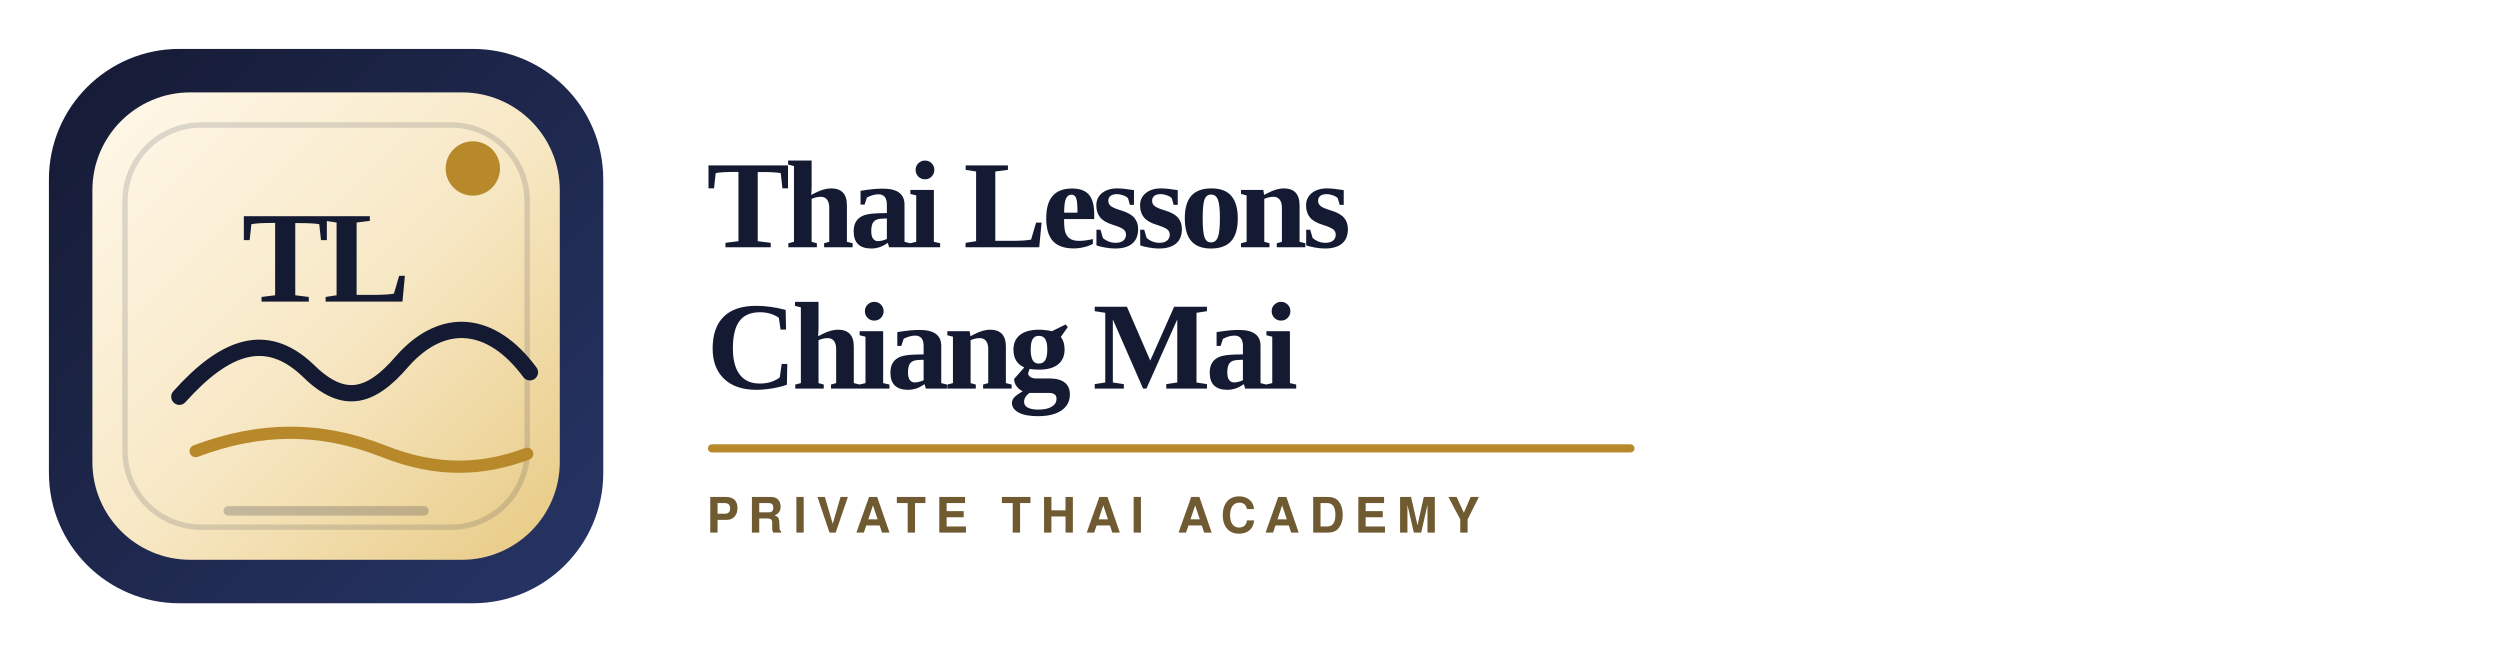
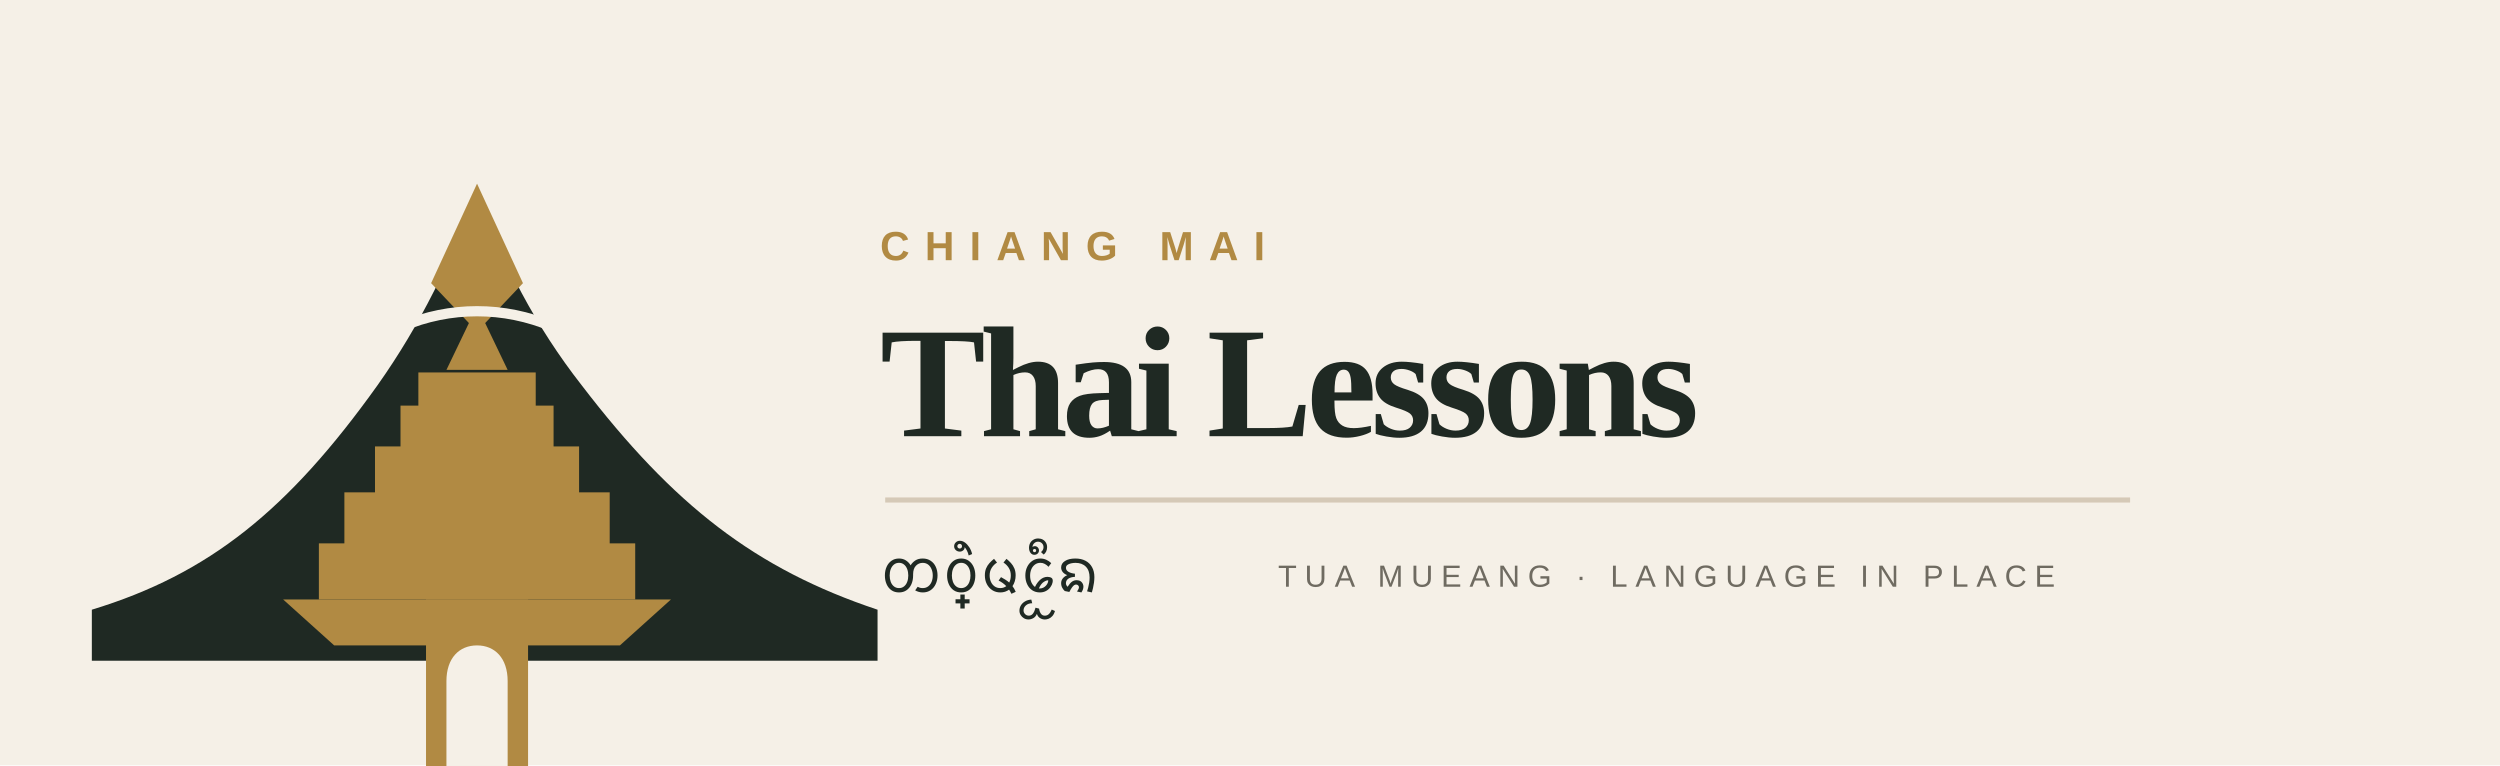
- <svg xmlns="http://www.w3.org/2000/svg" viewBox="0 0 920 240" role="img" aria-labelledby="title desc">
-   <defs>
-     <linearGradient id="ivory" x1="0" y1="0" x2="1" y2="1">
-       <stop offset="0" stop-color="#FFF8EA" />
-       <stop offset="0.52" stop-color="#F7E8C5" />
-       <stop offset="1" stop-color="#E7C982" />
-     </linearGradient>
-     <linearGradient id="midnight" x1="0" y1="0" x2="1" y2="1">
-       <stop offset="0" stop-color="#151A33" />
-       <stop offset="1" stop-color="#273566" />
-     </linearGradient>
-   </defs>
-   <rect x="18" y="18" width="204" height="204" rx="48" fill="url(#midnight)" />
-   <rect x="34" y="34" width="172" height="172" rx="36" fill="url(#ivory)" />
-   <rect x="46" y="46" width="148" height="148" rx="28" fill="none" stroke="#151A33" stroke-opacity="0.14" stroke-width="2" />
-   <circle cx="174" cy="62" r="10" fill="#B8892B" />
-   <path d="M66 146 C83 127 98 122 113 136 C126 149 136 147 148 133 C163 116 181 118 195 137" fill="none" stroke="#151A33" stroke-width="6" stroke-linecap="round" stroke-linejoin="round" />
-   <path d="M72 166 C96 157 118 157 141 166 C161 174 178 173 194 167" fill="none" stroke="#B8892B" stroke-width="4.5" stroke-linecap="round" />
-   <text x="120" y="111" text-anchor="middle" font-family="Georgia, 'Times New Roman', serif" font-size="48" font-weight="700" fill="#151A33" letter-spacing="-2">TL</text>
-   <path d="M84 188 H156" stroke="#151A33" stroke-width="3.5" stroke-linecap="round" opacity="0.22" />
-   <text x="260" y="91" font-family="Georgia, 'Times New Roman', serif" font-size="46" font-weight="700" fill="#151A33" letter-spacing="-1.8">Thai Lessons</text>
-   <text x="260" y="143" font-family="Georgia, 'Times New Roman', serif" font-size="46" font-weight="700" fill="#151A33" letter-spacing="-1.8">Chiang Mai</text>
-   <path d="M262 165 H600" stroke="#B8892B" stroke-width="3" stroke-linecap="round" />
-   <text x="260" y="196" font-family="Avenir Next, Montserrat, Helvetica, Arial, sans-serif" font-size="18" font-weight="700" fill="#6F5A32" letter-spacing="3.6">PRIVATE THAI ACADEMY</text>
+ <svg xmlns="http://www.w3.org/2000/svg" viewBox="0 0 980 300" role="img" aria-labelledby="title desc">
+   <rect width="980" height="300" fill="#F5F0E7" />
+   <g transform="translate(36 34)">
+     <path d="M0 205C46 191 77 166 112 117c17-24 29-49 39-76 10 28 23 53 41 76 36 47 68 72 116 88v20H0Z" fill="#1F2923" />
+     <path d="M151 38 169 77 151 96 133 77Z" fill="#B18A43" />
+     <path d="M151 86 139 111h24Z" fill="#B18A43" />
+     <path d="M128 112h46v13h-46zM121 125h60v16h-60zM111 141h80v18h-80zM99 159h104v20H99zM89 179h124v22H89z" fill="#B18A43" />
+     <path d="M75 201h152l-20 18H95Z" fill="#B18A43" />
+     <path d="M131 201h40v70h-40Z" fill="#B18A43" />
+     <path d="M139 271v-38c0-9 5-14 12-14s12 5 12 14v38Z" fill="#F5F0E7" />
+     <path d="M95 112c16-16 36-24 56-24s40 8 56 24" fill="none" stroke="#F5F0E7" stroke-width="4" />
+   </g>
+   <g transform="translate(345 77)">
+     <text x="0" y="25" font-family="Arial, Helvetica, sans-serif" font-size="16" font-weight="700" letter-spacing="6" fill="#B18A43">CHIANG MAI</text>
+     <text x="0" y="94" font-family="Georgia, 'Times New Roman', serif" font-size="62" font-weight="700" fill="#1F2923" letter-spacing="-2.3">Thai Lessons</text>
+     <path d="M2 119h488" stroke="#D5C9B7" stroke-width="2" />
+     <text x="0" y="155" font-family="'Noto Sans Tai Tham', 'Tai Tham', sans-serif" font-size="24" fill="#1F2923">ᨲ᩠ᩅᩫᨾᩮᩥᩬᨦ</text>
+     <text x="156" y="153" font-family="Arial, Helvetica, sans-serif" font-size="12" letter-spacing="3.1" fill="#6F6B61">TUA MUEANG · LANGUAGE IN PLACE</text>
+   </g>
</svg>
